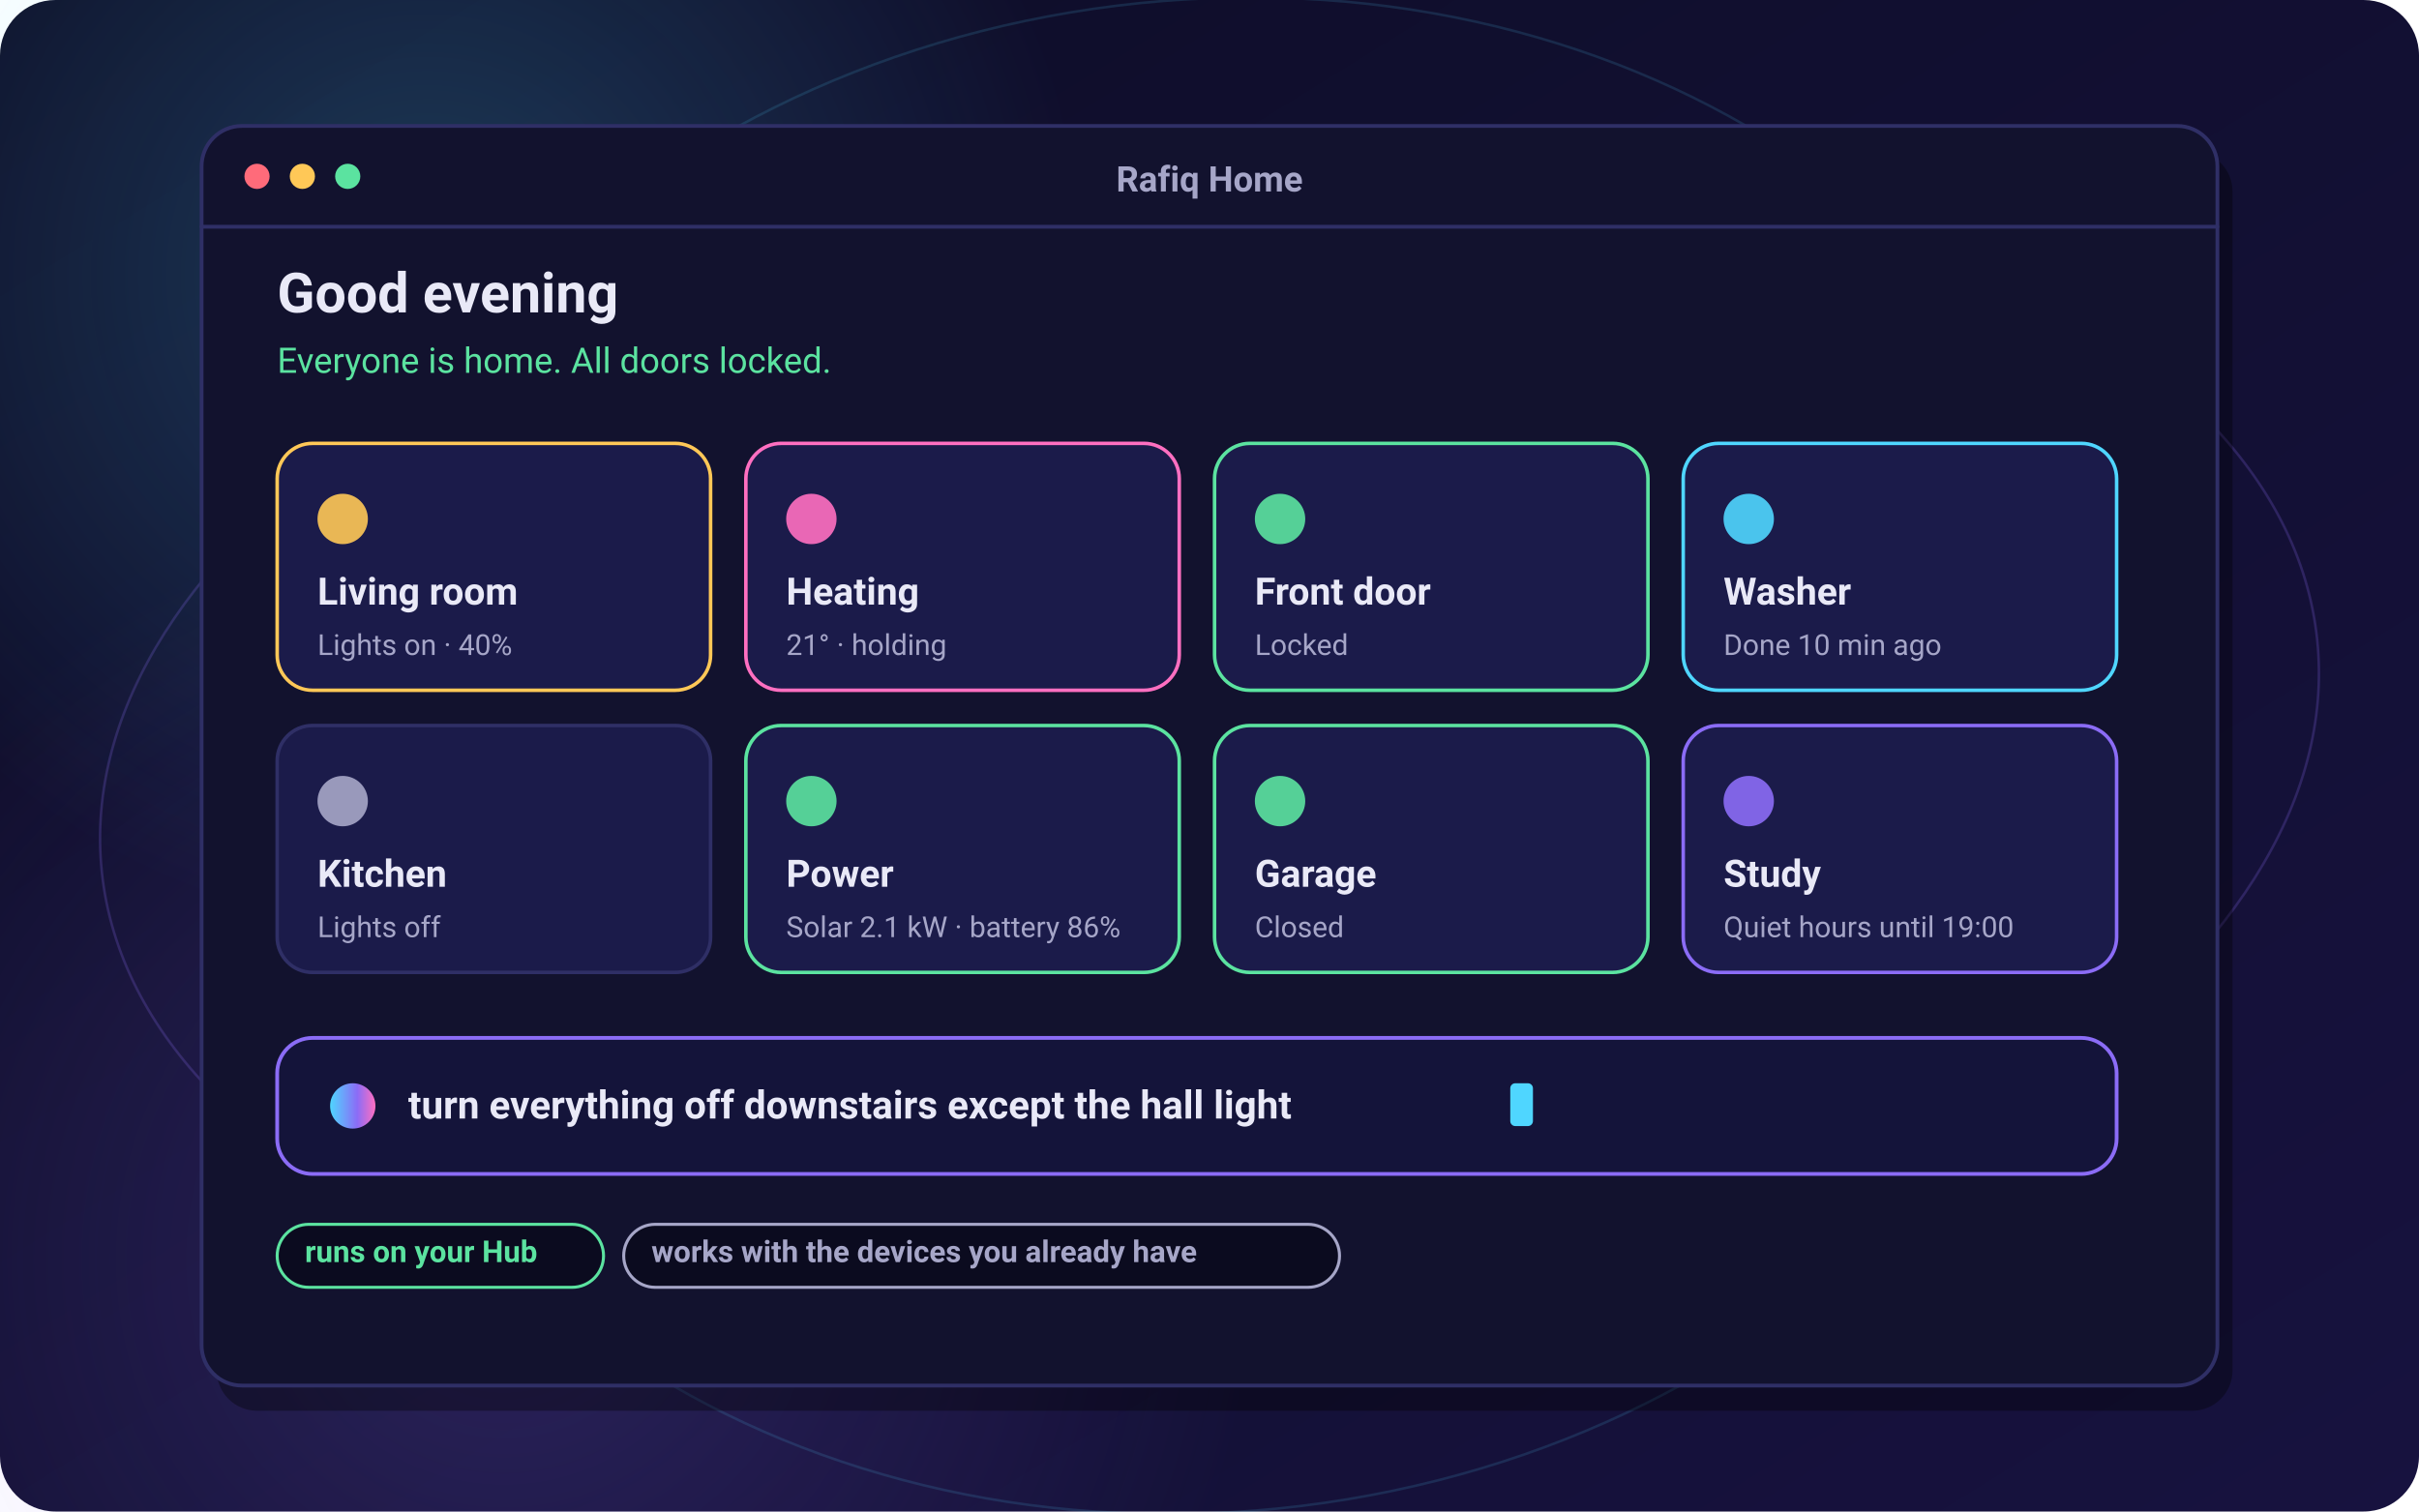
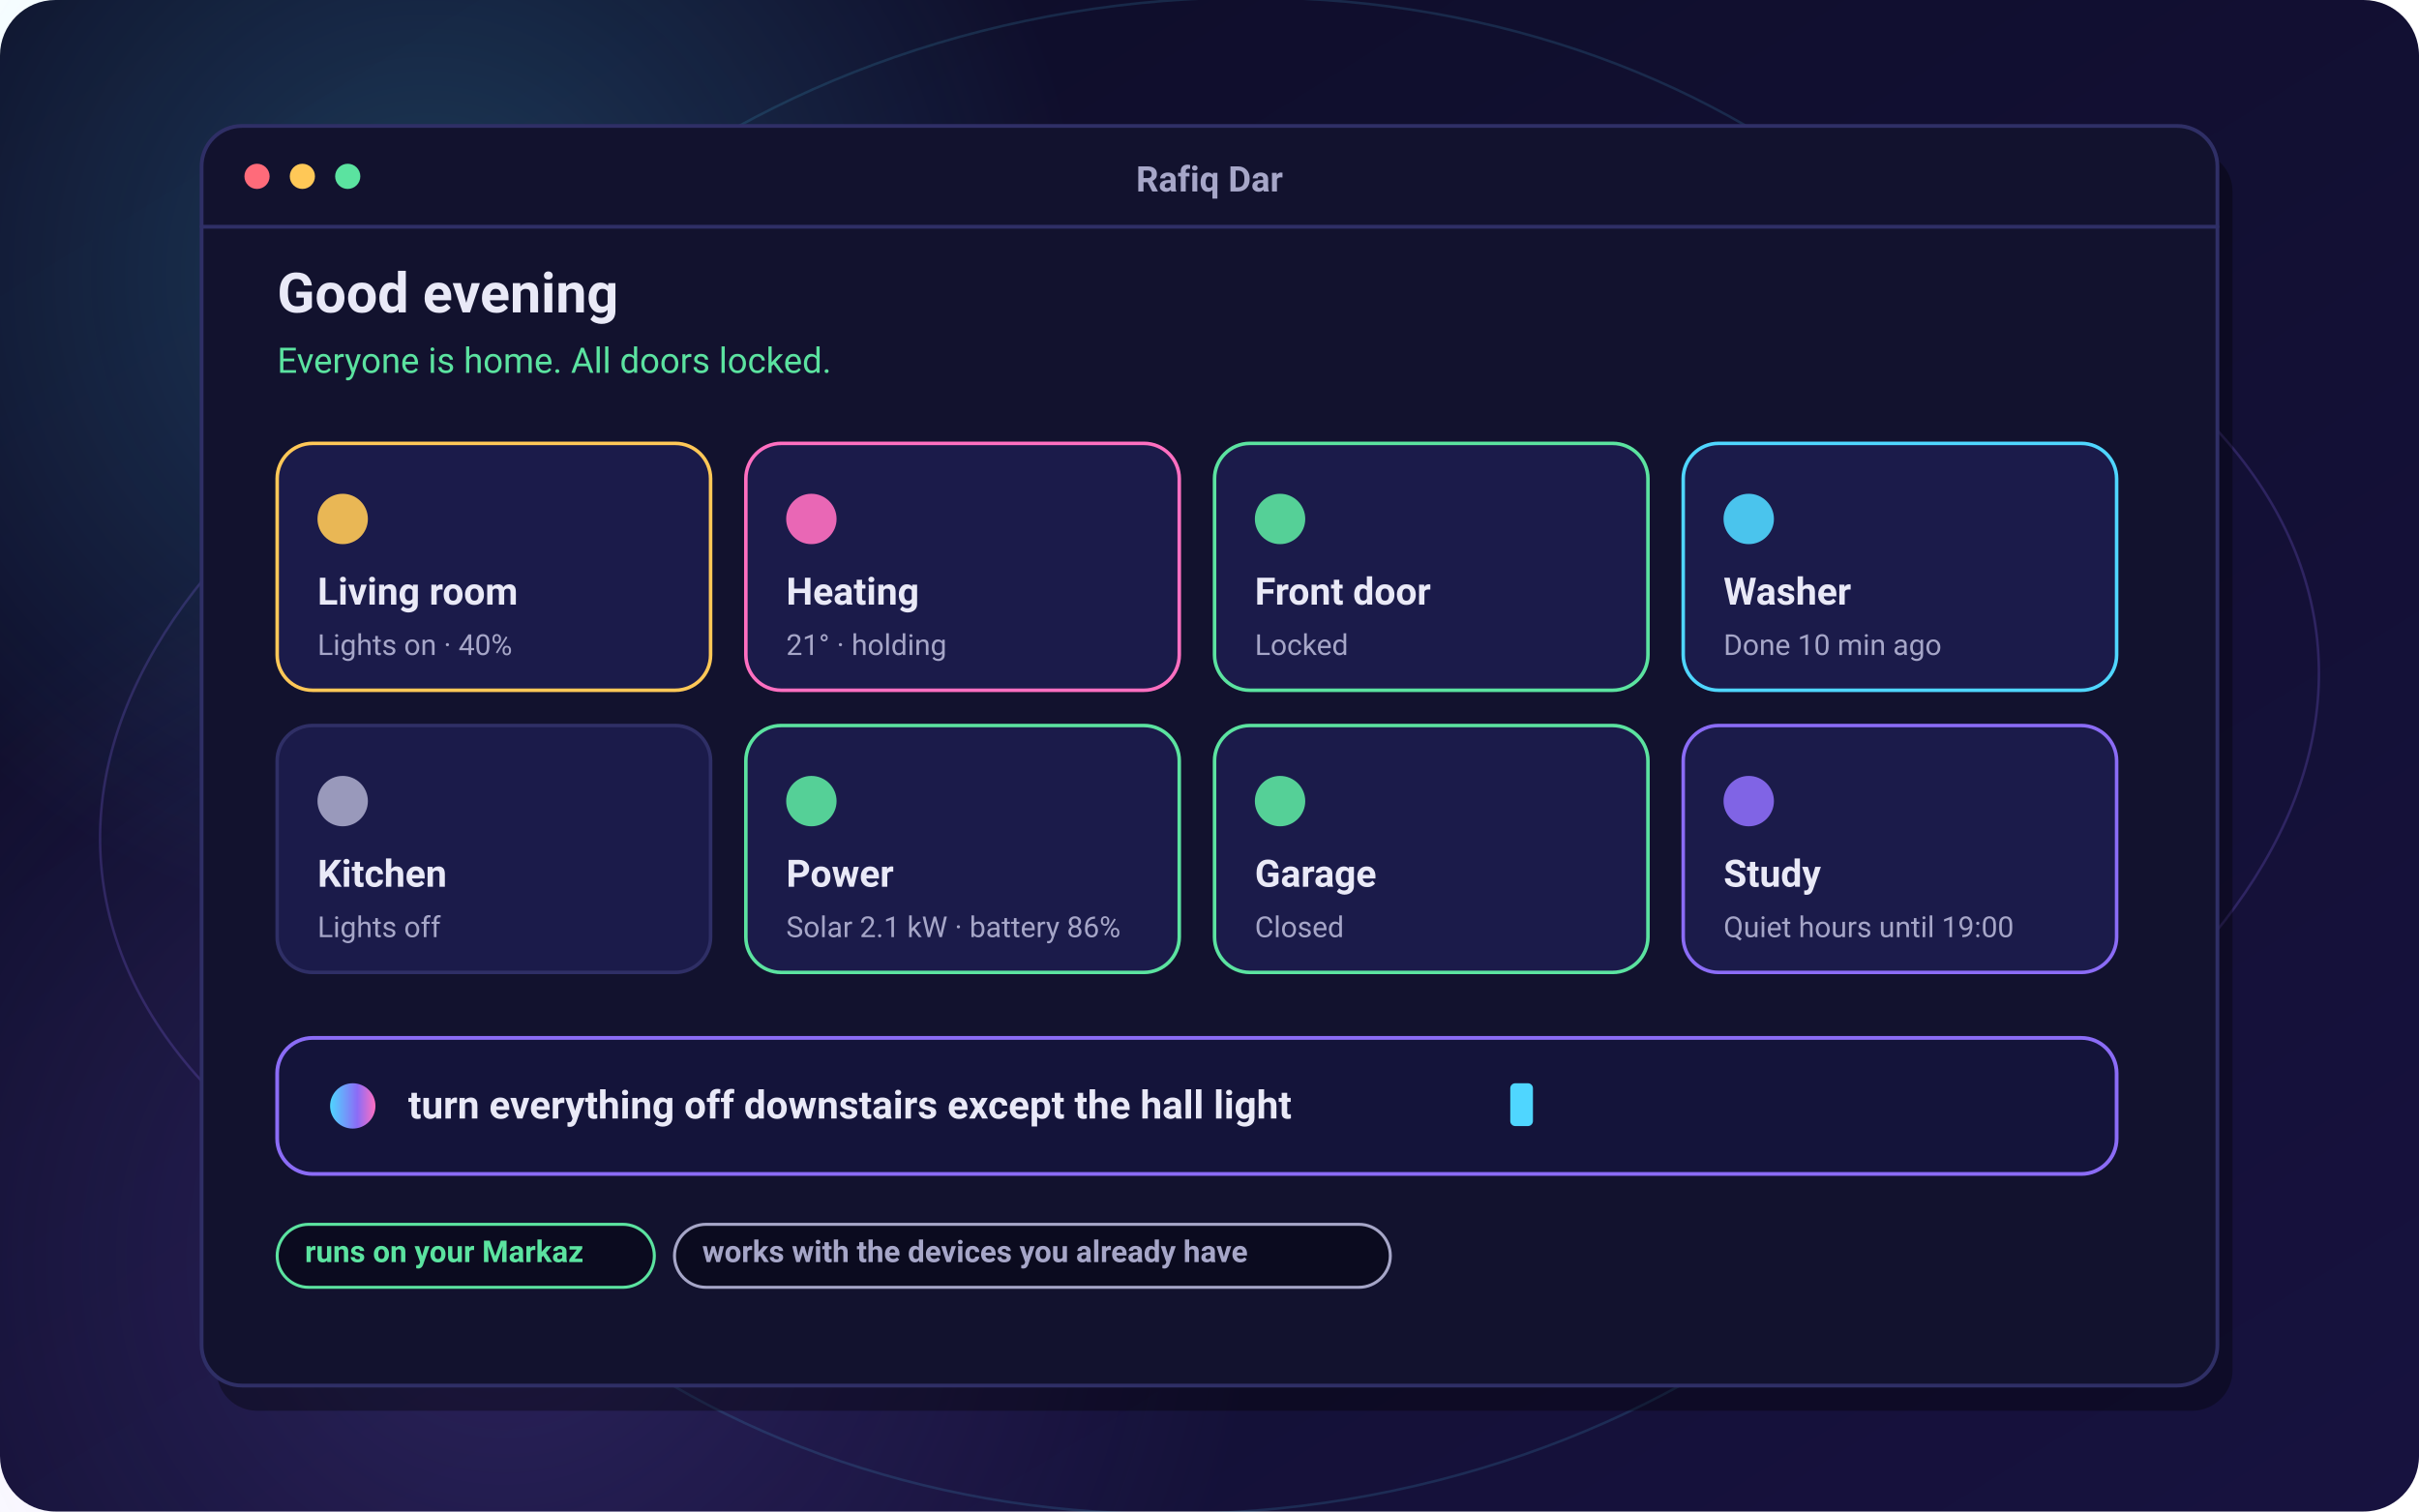
<svg xmlns="http://www.w3.org/2000/svg" viewBox="0 0 960 600" width="960" height="600" role="img">
  <defs>
    <linearGradient id="bg" x1="0" y1="0" x2="1" y2="1">
      <stop offset="0" stop-color="#0d0d26" />
      <stop offset="1" stop-color="#17123f" />
    </linearGradient>
    <linearGradient id="brand" x1="0" y1="0" x2="1" y2="0">
      <stop offset="0" stop-color="#4fd6ff" />
      <stop offset=".6" stop-color="#8b6cf6" />
      <stop offset="1" stop-color="#ff6fc1" />
    </linearGradient>
    <linearGradient id="poster1" x1="0" y1="0" x2="1" y2="1">
      <stop offset="0" stop-color="#4fd6ff" />
      <stop offset="1" stop-color="#8b6cf6" />
    </linearGradient>
    <linearGradient id="poster2" x1="0" y1="0" x2="1" y2="1">
      <stop offset="0" stop-color="#ff6fc1" />
      <stop offset="1" stop-color="#8b6cf6" />
    </linearGradient>
    <linearGradient id="poster3" x1="0" y1="1" x2="1" y2="0">
      <stop offset="0" stop-color="#2b2b7a" />
      <stop offset="1" stop-color="#4fd6ff" />
    </linearGradient>
    <linearGradient id="poster4" x1="0" y1="0" x2="0" y2="1">
      <stop offset="0" stop-color="#ffc857" />
      <stop offset="1" stop-color="#ff6fc1" />
    </linearGradient>
    <radialGradient id="g0">
      <stop offset="0" stop-color="#4fd6ff" stop-opacity=".22" />
      <stop offset="1" stop-color="#4fd6ff" stop-opacity="0" />
    </radialGradient>
    <radialGradient id="g1">
      <stop offset="0" stop-color="#ff6fc1" stop-opacity=".2" />
      <stop offset="1" stop-color="#ff6fc1" stop-opacity="0" />
    </radialGradient>
    <radialGradient id="g2">
      <stop offset="0" stop-color="#8b6cf6" stop-opacity=".28" />
      <stop offset="1" stop-color="#8b6cf6" stop-opacity="0" />
    </radialGradient>
    <radialGradient id="g3">
      <stop offset="0" stop-color="#8b6cf6" stop-opacity=".2" />
      <stop offset="1" stop-color="#8b6cf6" stop-opacity="0" />
    </radialGradient>
  </defs>
  <rect width="960" height="600" rx="22" fill="url(#bg)" />
  <circle cx="200" cy="500" r="300" fill="url(#g3)" />
  <circle cx="170" cy="110" r="260" fill="url(#g0)" />
  <ellipse cx="480.0" cy="300.0" rx="442" ry="236" fill="none" stroke="#8b6cf6" stroke-width="1" opacity=".22" transform="rotate(-6 480.0 300.0)" />
  <ellipse cx="480.0" cy="300.0" rx="360" ry="300" fill="none" stroke="#4fd6ff" stroke-width="1" opacity=".14" transform="rotate(-7 480.0 300.0)" />
  <rect x="86" y="60" width="800" height="500" rx="16" fill="#000000" opacity="0.35" />
  <rect x="80" y="50" width="800" height="500" rx="16" fill="#12122e" stroke="#2f2f66" stroke-width="1.5" opacity="1" />
  <line x1="80" y1="90" x2="880" y2="90" stroke="#2f2f66" stroke-width="1.5" stroke-linecap="round" opacity="1" />
  <circle cx="102" cy="70" r="5" fill="#ff6b7a" opacity="1" />
  <circle cx="120" cy="70" r="5" fill="#ffc857" opacity="1" />
  <circle cx="138" cy="70" r="5" fill="#5be3a0" opacity="1" />
-   <text x="480.0" y="76" font-family="system-ui, -apple-system, 'Segoe UI', Roboto, 'Helvetica Neue', Arial, sans-serif" font-size="14" font-weight="600" fill="#a6a6c8" text-anchor="middle" opacity="1">Rafiq Home</text>
+   <text x="480.0" y="76" font-family="system-ui, -apple-system, 'Segoe UI', Roboto, 'Helvetica Neue', Arial, sans-serif" font-size="14" font-weight="600" fill="#a6a6c8" text-anchor="middle" opacity="1">Rafiq Dar</text>
  <text x="110" y="124" font-family="system-ui, -apple-system, 'Segoe UI', Roboto, 'Helvetica Neue', Arial, sans-serif" font-size="22" font-weight="700" fill="#e9e9f7" text-anchor="start" opacity="1">Good evening</text>
  <text x="110" y="148" font-family="system-ui, -apple-system, 'Segoe UI', Roboto, 'Helvetica Neue', Arial, sans-serif" font-size="14" font-weight="400" fill="#5be3a0" text-anchor="start" opacity="1">Everyone is home. All doors locked.</text>
  <rect x="110" y="176" width="172" height="98" rx="14" fill="#1b1b4a" stroke="#ffc857" stroke-width="1.4" opacity="1" />
  <circle cx="136" cy="206" r="10" fill="#ffc857" opacity="0.9" />
  <text x="126" y="240" font-family="system-ui, -apple-system, 'Segoe UI', Roboto, 'Helvetica Neue', Arial, sans-serif" font-size="15" font-weight="700" fill="#e9e9f7" text-anchor="start" opacity="1">Living room</text>
  <text x="126" y="260" font-family="system-ui, -apple-system, 'Segoe UI', Roboto, 'Helvetica Neue', Arial, sans-serif" font-size="11.5" font-weight="400" fill="#a6a6c8" text-anchor="start" opacity="1">Lights on · 40%</text>
  <rect x="296" y="176" width="172" height="98" rx="14" fill="#1b1b4a" stroke="#ff6fc1" stroke-width="1.4" opacity="1" />
  <circle cx="322" cy="206" r="10" fill="#ff6fc1" opacity="0.9" />
  <text x="312" y="240" font-family="system-ui, -apple-system, 'Segoe UI', Roboto, 'Helvetica Neue', Arial, sans-serif" font-size="15" font-weight="700" fill="#e9e9f7" text-anchor="start" opacity="1">Heating</text>
  <text x="312" y="260" font-family="system-ui, -apple-system, 'Segoe UI', Roboto, 'Helvetica Neue', Arial, sans-serif" font-size="11.5" font-weight="400" fill="#a6a6c8" text-anchor="start" opacity="1">21° · holding</text>
  <rect x="482" y="176" width="172" height="98" rx="14" fill="#1b1b4a" stroke="#5be3a0" stroke-width="1.4" opacity="1" />
  <circle cx="508" cy="206" r="10" fill="#5be3a0" opacity="0.9" />
  <text x="498" y="240" font-family="system-ui, -apple-system, 'Segoe UI', Roboto, 'Helvetica Neue', Arial, sans-serif" font-size="15" font-weight="700" fill="#e9e9f7" text-anchor="start" opacity="1">Front door</text>
  <text x="498" y="260" font-family="system-ui, -apple-system, 'Segoe UI', Roboto, 'Helvetica Neue', Arial, sans-serif" font-size="11.5" font-weight="400" fill="#a6a6c8" text-anchor="start" opacity="1">Locked</text>
  <rect x="668" y="176" width="172" height="98" rx="14" fill="#1b1b4a" stroke="#4fd6ff" stroke-width="1.4" opacity="1" />
  <circle cx="694" cy="206" r="10" fill="#4fd6ff" opacity="0.9" />
  <text x="684" y="240" font-family="system-ui, -apple-system, 'Segoe UI', Roboto, 'Helvetica Neue', Arial, sans-serif" font-size="15" font-weight="700" fill="#e9e9f7" text-anchor="start" opacity="1">Washer</text>
  <text x="684" y="260" font-family="system-ui, -apple-system, 'Segoe UI', Roboto, 'Helvetica Neue', Arial, sans-serif" font-size="11.5" font-weight="400" fill="#a6a6c8" text-anchor="start" opacity="1">Done 10 min ago</text>
  <rect x="110" y="288" width="172" height="98" rx="14" fill="#1b1b4a" stroke="#2f2f66" stroke-width="1.4" opacity="1" />
  <circle cx="136" cy="318" r="10" fill="#a6a6c8" opacity="0.9" />
  <text x="126" y="352" font-family="system-ui, -apple-system, 'Segoe UI', Roboto, 'Helvetica Neue', Arial, sans-serif" font-size="15" font-weight="700" fill="#e9e9f7" text-anchor="start" opacity="1">Kitchen</text>
  <text x="126" y="372" font-family="system-ui, -apple-system, 'Segoe UI', Roboto, 'Helvetica Neue', Arial, sans-serif" font-size="11.5" font-weight="400" fill="#a6a6c8" text-anchor="start" opacity="1">Lights off</text>
  <rect x="296" y="288" width="172" height="98" rx="14" fill="#1b1b4a" stroke="#5be3a0" stroke-width="1.4" opacity="1" />
  <circle cx="322" cy="318" r="10" fill="#5be3a0" opacity="0.9" />
  <text x="312" y="352" font-family="system-ui, -apple-system, 'Segoe UI', Roboto, 'Helvetica Neue', Arial, sans-serif" font-size="15" font-weight="700" fill="#e9e9f7" text-anchor="start" opacity="1">Power</text>
  <text x="312" y="372" font-family="system-ui, -apple-system, 'Segoe UI', Roboto, 'Helvetica Neue', Arial, sans-serif" font-size="11.5" font-weight="400" fill="#a6a6c8" text-anchor="start" opacity="1">Solar 2.1 kW · battery 86%</text>
  <rect x="482" y="288" width="172" height="98" rx="14" fill="#1b1b4a" stroke="#5be3a0" stroke-width="1.4" opacity="1" />
  <circle cx="508" cy="318" r="10" fill="#5be3a0" opacity="0.9" />
  <text x="498" y="352" font-family="system-ui, -apple-system, 'Segoe UI', Roboto, 'Helvetica Neue', Arial, sans-serif" font-size="15" font-weight="700" fill="#e9e9f7" text-anchor="start" opacity="1">Garage</text>
  <text x="498" y="372" font-family="system-ui, -apple-system, 'Segoe UI', Roboto, 'Helvetica Neue', Arial, sans-serif" font-size="11.5" font-weight="400" fill="#a6a6c8" text-anchor="start" opacity="1">Closed</text>
  <rect x="668" y="288" width="172" height="98" rx="14" fill="#1b1b4a" stroke="#8b6cf6" stroke-width="1.4" opacity="1" />
  <circle cx="694" cy="318" r="10" fill="#8b6cf6" opacity="0.9" />
  <text x="684" y="352" font-family="system-ui, -apple-system, 'Segoe UI', Roboto, 'Helvetica Neue', Arial, sans-serif" font-size="15" font-weight="700" fill="#e9e9f7" text-anchor="start" opacity="1">Study</text>
  <text x="684" y="372" font-family="system-ui, -apple-system, 'Segoe UI', Roboto, 'Helvetica Neue', Arial, sans-serif" font-size="11.5" font-weight="400" fill="#a6a6c8" text-anchor="start" opacity="1">Quiet hours until 19:00</text>
  <rect x="110" y="412" width="730" height="54" rx="14" fill="#14143a" stroke="#8b6cf6" stroke-width="1.5" opacity="1" />
  <circle cx="140" cy="439" r="9" fill="url(#brand)" opacity="1" />
  <text x="162" y="444" font-family="system-ui, -apple-system, 'Segoe UI', Roboto, 'Helvetica Neue', Arial, sans-serif" font-size="15.5" font-weight="600" fill="#e9e9f7" text-anchor="start" opacity="1">turn everything off downstairs except the hall light</text>
  <rect x="599.36" y="430" width="9" height="17" rx="2" fill="#4fd6ff">
    <animate attributeName="opacity" values="1;0;1" dur="1.1s" repeatCount="indefinite" />
  </rect>
-   <rect x="110" y="486" width="129.52" height="25" rx="12.5" fill="#0b0b1f" stroke="#5be3a0" stroke-width="1.2" opacity="1" />
-   <text x="121" y="501" font-family="system-ui, -apple-system, 'Segoe UI', Roboto, 'Helvetica Neue', Arial, sans-serif" font-size="12" font-weight="600" fill="#5be3a0" text-anchor="start" opacity="1">runs on your Hub</text>
-   <rect x="247.52" y="486" width="284.08" height="25" rx="12.5" fill="#0b0b1f" stroke="#a6a6c8" stroke-width="1.2" opacity="1" />
-   <text x="258.52" y="501" font-family="system-ui, -apple-system, 'Segoe UI', Roboto, 'Helvetica Neue', Arial, sans-serif" font-size="12" font-weight="600" fill="#a6a6c8" text-anchor="start" opacity="1">works with the devices you already have</text>
+   <rect x="110" y="486" width="149.68" height="25" rx="12.5" fill="#0b0b1f" stroke="#5be3a0" stroke-width="1.2" opacity="1" />
+   <text x="121" y="501" font-family="system-ui, -apple-system, 'Segoe UI', Roboto, 'Helvetica Neue', Arial, sans-serif" font-size="12" font-weight="600" fill="#5be3a0" text-anchor="start" opacity="1">runs on your Markaz</text>
+   <rect x="267.68" y="486" width="284.08" height="25" rx="12.5" fill="#0b0b1f" stroke="#a6a6c8" stroke-width="1.2" opacity="1" />
+   <text x="278.68" y="501" font-family="system-ui, -apple-system, 'Segoe UI', Roboto, 'Helvetica Neue', Arial, sans-serif" font-size="12" font-weight="600" fill="#a6a6c8" text-anchor="start" opacity="1">works with the devices you already have</text>
</svg>
